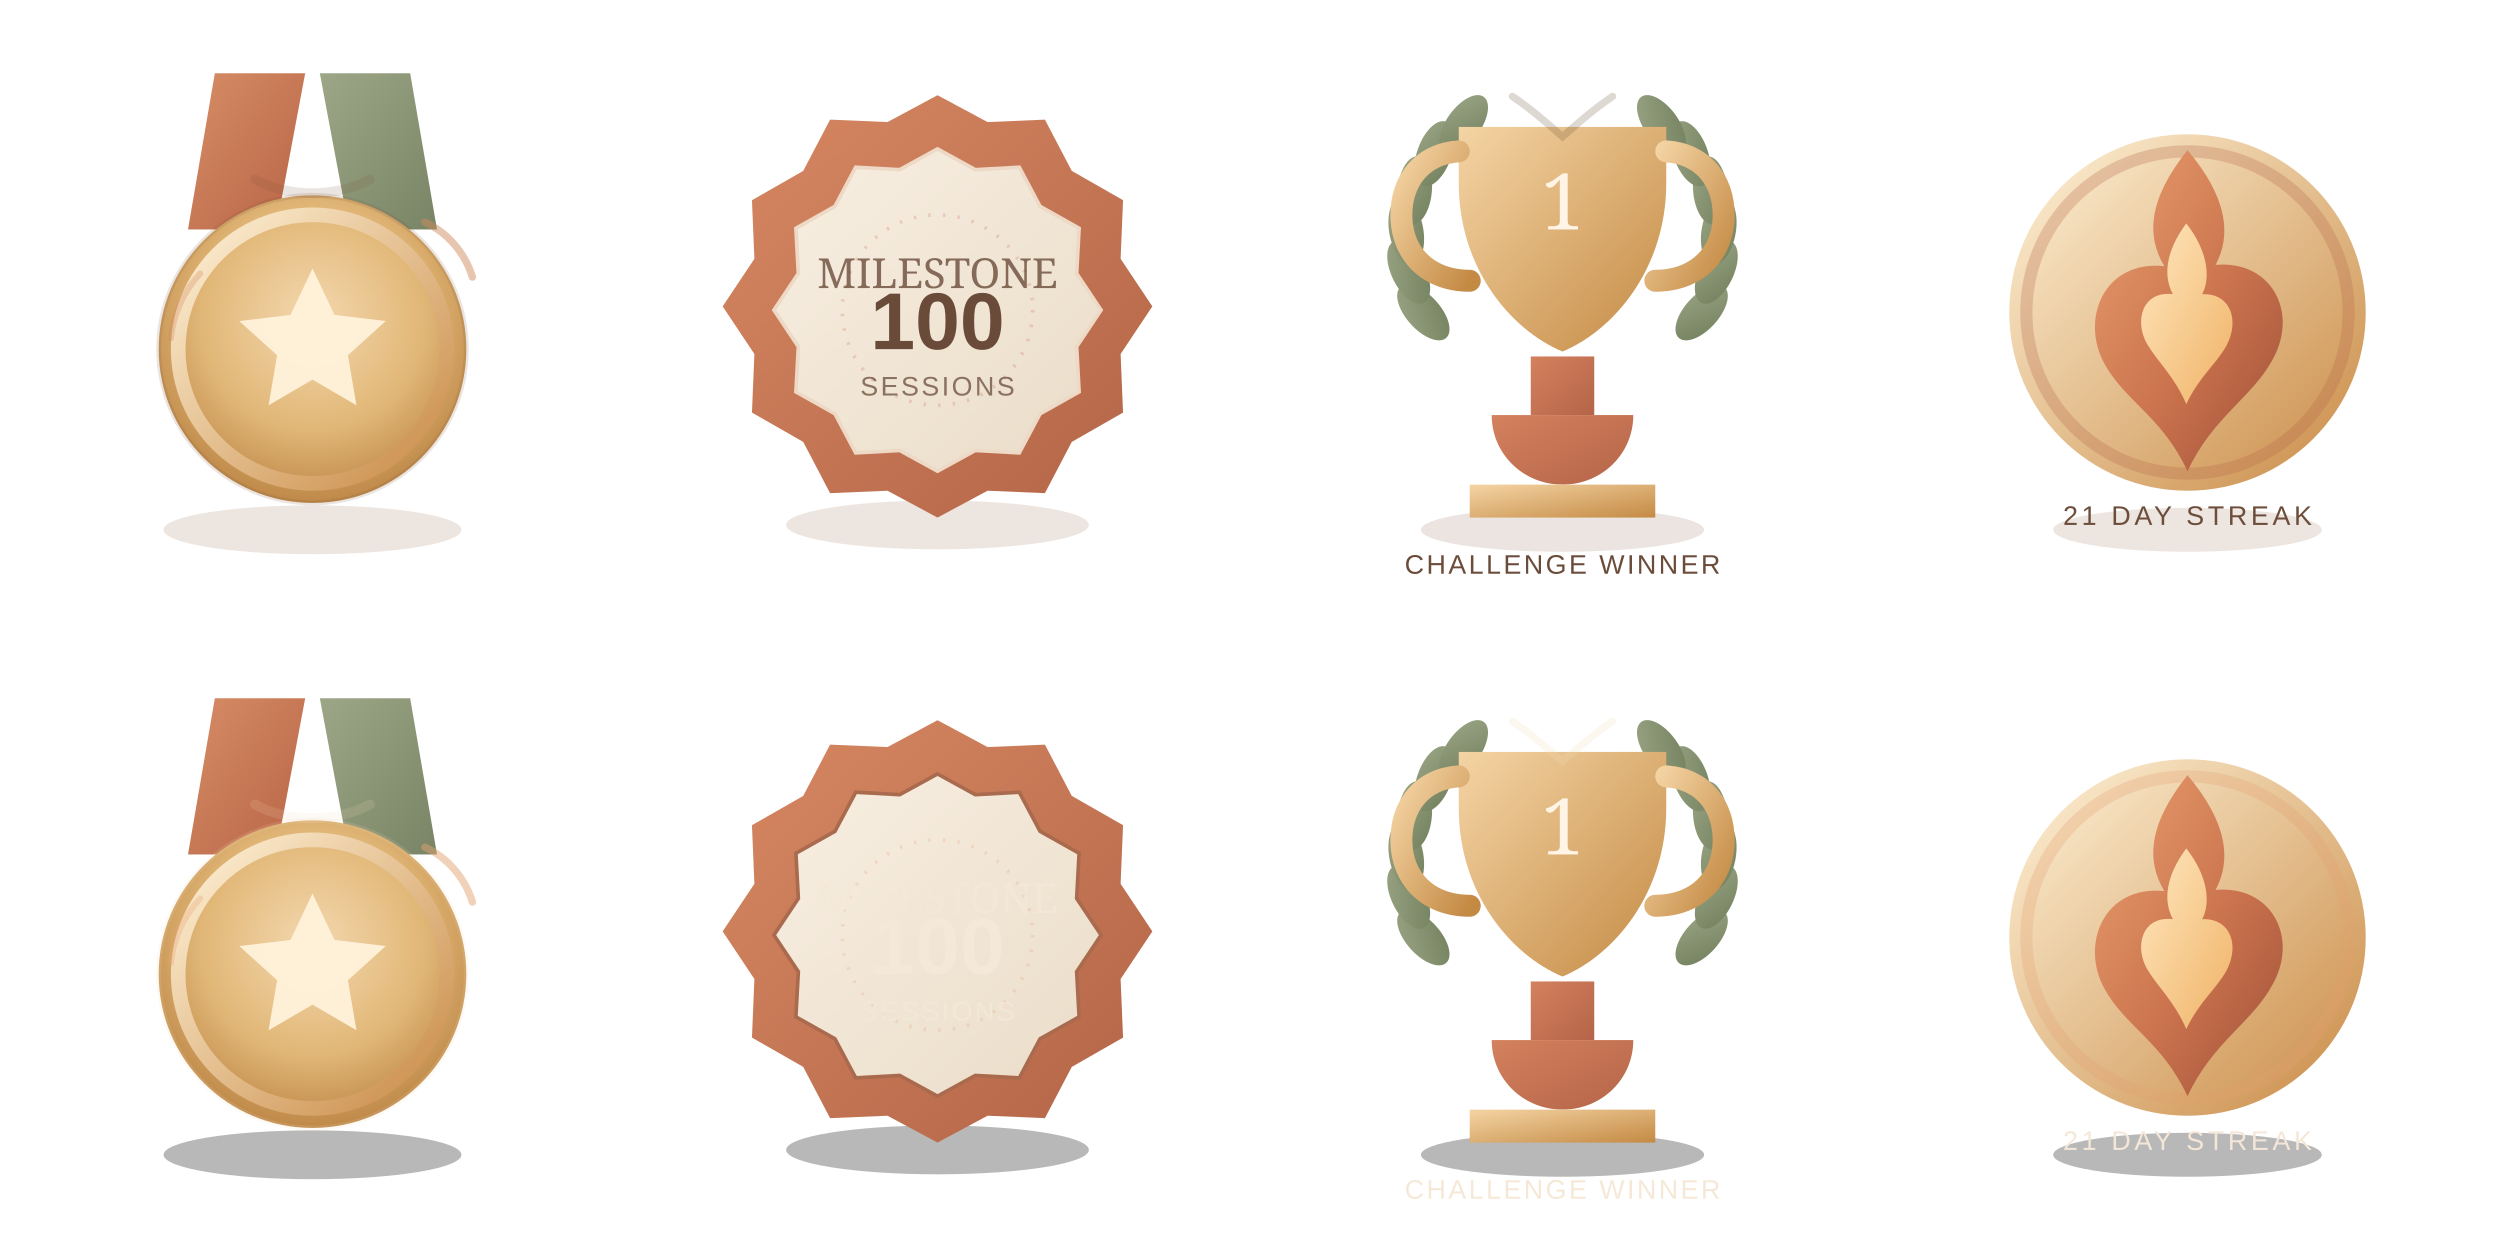
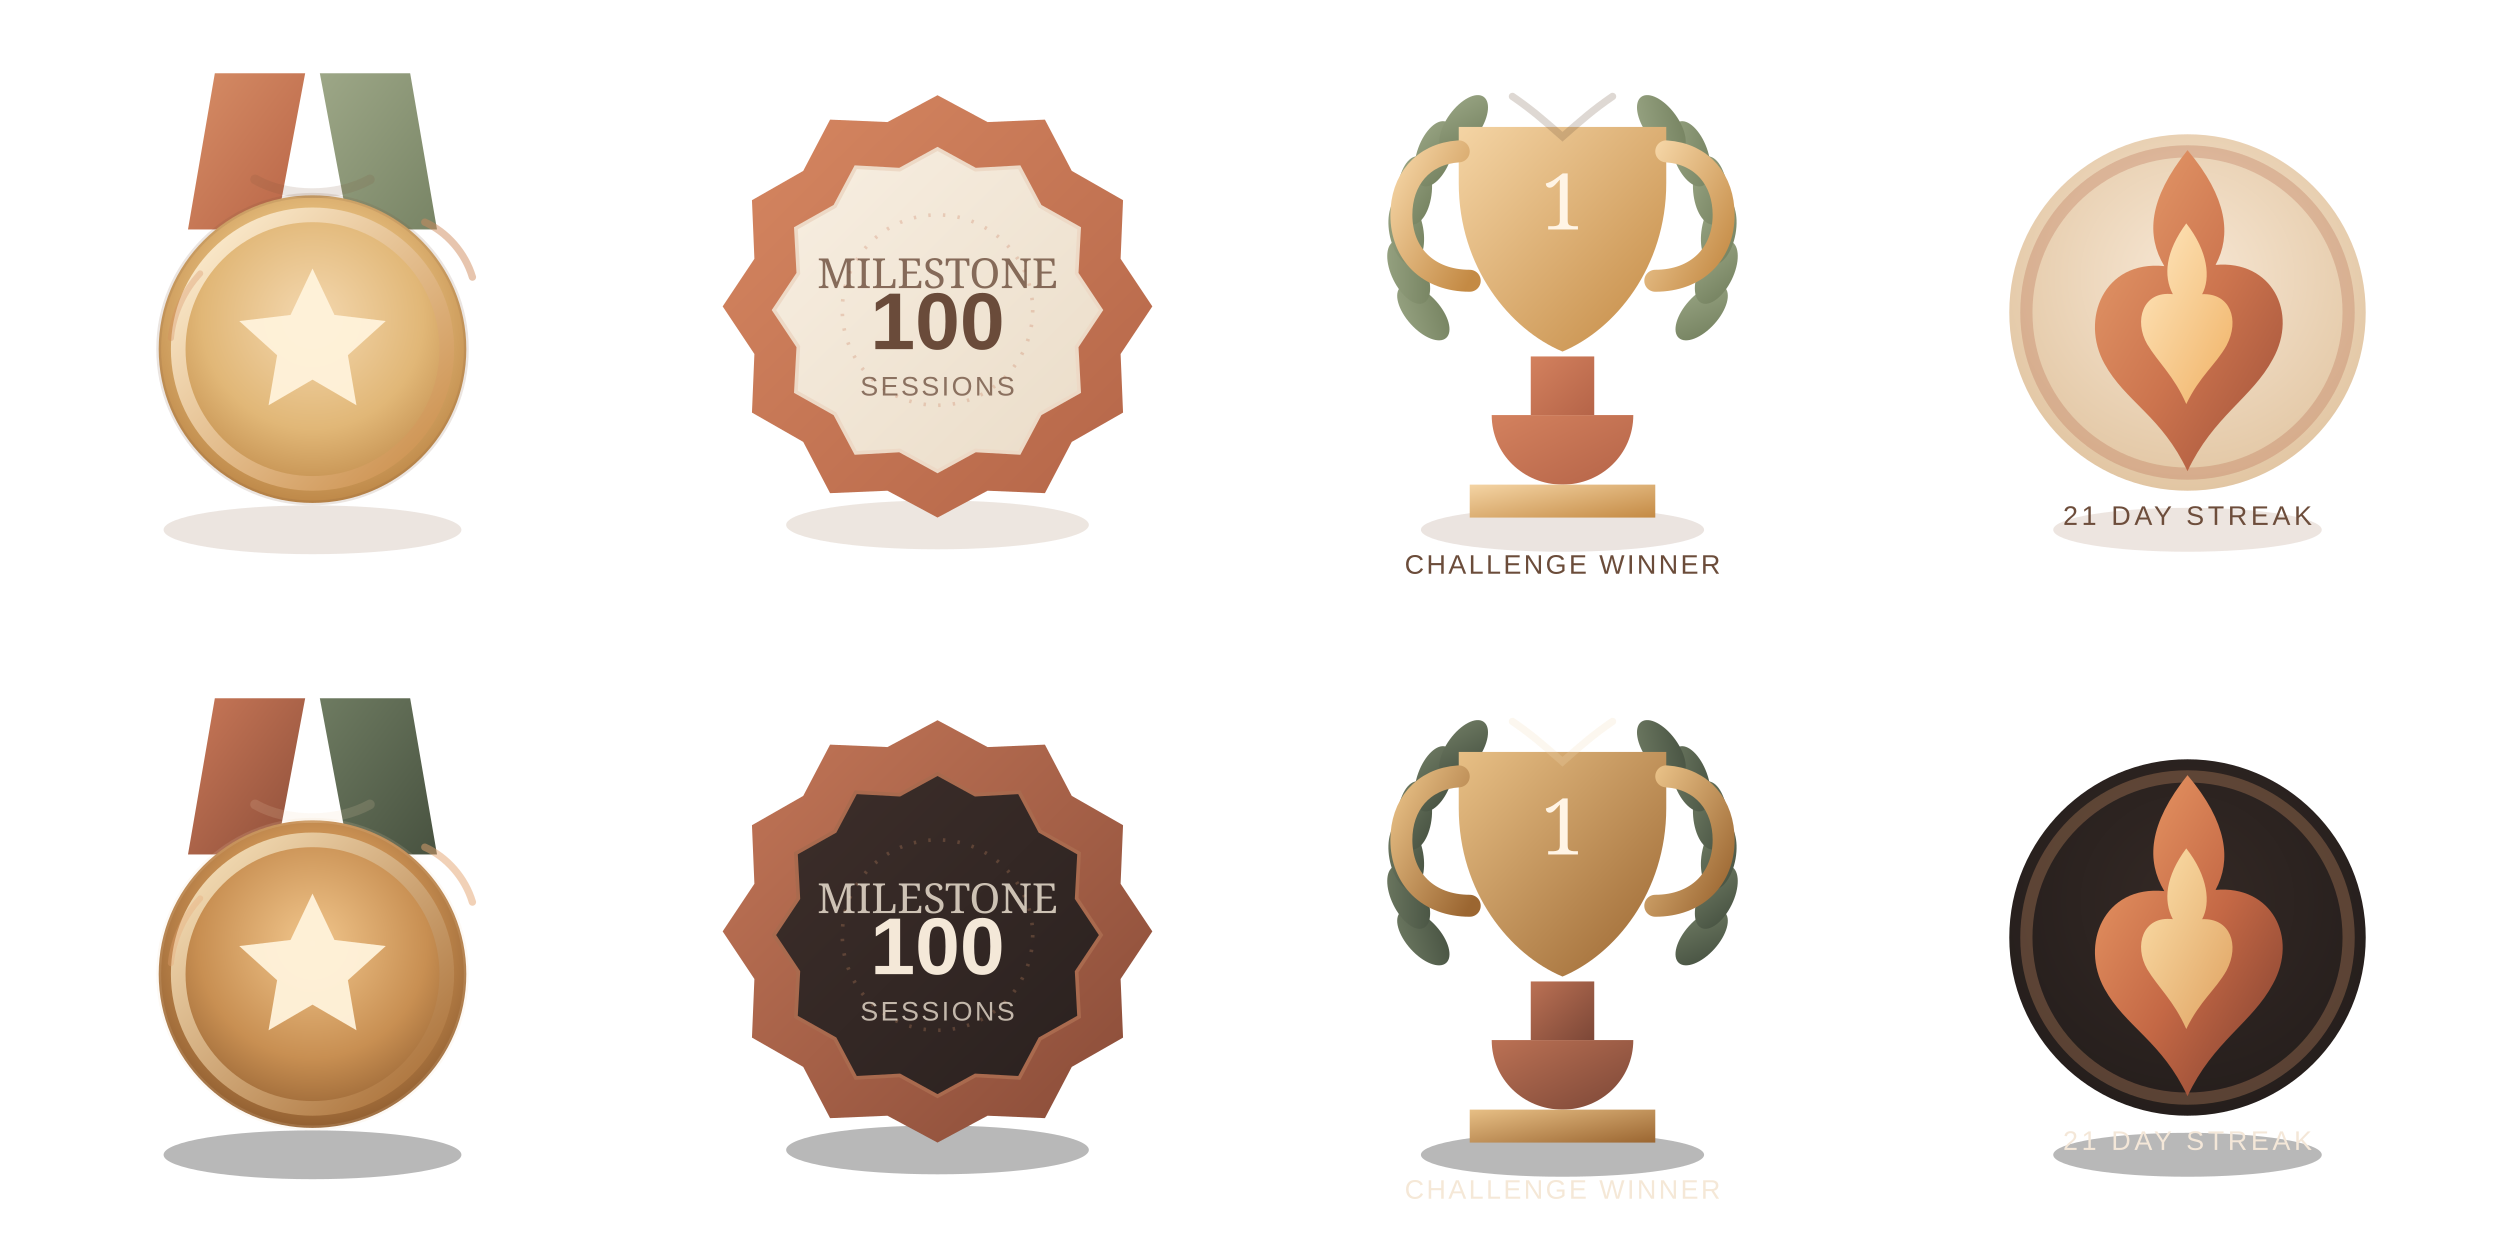
<svg xmlns="http://www.w3.org/2000/svg" width="2048" height="1024" viewBox="0 0 2048 1024" fill="none" role="img" aria-label="ClubKeep achievement art sprite sheet; four achievements, light row and dark row">
  <svg x="0" y="0" width="512" height="512" viewBox="0 0 512 512">
    <style>
  .float-a { animation: floatA 8s ease-in-out infinite alternate; }
  .float-b { animation: floatB 7s ease-in-out infinite alternate; }
  .glow-a { animation: glowA 5s ease-in-out infinite alternate; }
  @keyframes floatA { from { transform: translateY(0px); } to { transform: translateY(-2px); } }
  @keyframes floatB { from { transform: translateY(0px); } to { transform: translateY(2px); } }
  @keyframes glowA { from { opacity: .92; } to { opacity: 1; } }
  @media (prefers-reduced-motion: reduce) {
    .float-a, .float-b, .glow-a { animation: none !important; }
  }
</style>
    <defs>
-       <linearGradient id="rib1" x1="0" y1="0" x2="1" y2="1">
+       <linearGradient id="ck-art-0-rib1" x1="0" y1="0" x2="1" y2="1">
        <stop offset="0%" stop-color="#D68D66" />
        <stop offset="100%" stop-color="#B86446" />
      </linearGradient>
-       <linearGradient id="rib2" x1="0" y1="0" x2="1" y2="1">
+       <linearGradient id="ck-art-0-rib2" x1="0" y1="0" x2="1" y2="1">
        <stop offset="0%" stop-color="#9DA787" />
        <stop offset="100%" stop-color="#788465" />
      </linearGradient>
-       <radialGradient id="medal" cx="50%" cy="40%" r="60%">
+       <radialGradient id="ck-art-0-medal" cx="50%" cy="40%" r="60%">
        <stop offset="0%" stop-color="#F4D8AF" />
        <stop offset="60%" stop-color="#E1B777" />
        <stop offset="100%" stop-color="#BE8848" />
      </radialGradient>
-       <linearGradient id="ring" x1="0" y1="0" x2="1" y2="1">
+       <linearGradient id="ck-art-0-ring" x1="0" y1="0" x2="1" y2="1">
        <stop offset="0%" stop-color="#FFF3D9" />
        <stop offset="100%" stop-color="#C98A45" />
      </linearGradient>
    </defs>
    <ellipse cx="256" cy="434" rx="122" ry="20" fill="rgba(150,111,83,0.18)" />
    <g class="float-a">
-       <path d="M176 60 L250 60 L226 188 L154 188 Z" fill="url(#rib1)" />
-       <path d="M262 60 L336 60 L358 188 L286 188 Z" fill="url(#rib2)" />
-       <circle cx="256" cy="286" r="126" fill="url(#medal)" />
-       <circle cx="256" cy="286" r="110" stroke="url(#ring)" stroke-width="12" />
+       <path d="M176 60 L250 60 L226 188 L154 188 Z" fill="url(#ck-art-0-rib1)" />
+       <path d="M262 60 L336 60 L358 188 L286 188 Z" fill="url(#ck-art-0-rib2)" />
+       <circle cx="256" cy="286" r="126" fill="url(#ck-art-0-medal)" />
+       <circle cx="256" cy="286" r="110" stroke="url(#ck-art-0-ring)" stroke-width="12" />
      <path d="M256 220 L274 258 L316 263 L285 291 L292 332 L256 311 L220 332 L227 291 L196 263 L238 258 Z" fill="#FFF2DA" opacity="0.95" />
      <circle cx="256" cy="286" r="126" stroke="#7A523A" stroke-opacity="0.15" stroke-width="4" />
      <path d="M209 147 C235 162 276 162 303 147" stroke="#7A523A" stroke-opacity="0.15" stroke-width="8" stroke-linecap="round" />
      <path d="M348 182 C366 190 381 207 387 227" stroke="#D18C5E" stroke-opacity="0.50" stroke-width="6" stroke-linecap="round" />
      <path d="M164 224 C151 238 142 257 140 277" stroke="#D18C5E" stroke-opacity="0.32" stroke-width="5" stroke-linecap="round" />
    </g>
  </svg>
  <view id="ck-achievement-medal-light" viewBox="0 0 512 512" />
  <svg x="512" y="0" width="512" height="512" viewBox="0 0 512 512">
    <style>
  .float-a { animation: floatA 8s ease-in-out infinite alternate; }
  .float-b { animation: floatB 7s ease-in-out infinite alternate; }
  .glow-a { animation: glowA 5s ease-in-out infinite alternate; }
  @keyframes floatA { from { transform: translateY(0px); } to { transform: translateY(-2px); } }
  @keyframes floatB { from { transform: translateY(0px); } to { transform: translateY(2px); } }
  @keyframes glowA { from { opacity: .92; } to { opacity: 1; } }
  @media (prefers-reduced-motion: reduce) {
    .float-a, .float-b, .glow-a { animation: none !important; }
  }
</style>
    <defs>
-       <linearGradient id="outer" x1="0" y1="0" x2="1" y2="1">
+       <linearGradient id="ck-art-1-outer" x1="0" y1="0" x2="1" y2="1">
        <stop offset="0%" stop-color="#D78862" />
        <stop offset="100%" stop-color="#B36447" />
      </linearGradient>
-       <linearGradient id="inner" x1="0" y1="0" x2="1" y2="1">
+       <linearGradient id="ck-art-1-inner" x1="0" y1="0" x2="1" y2="1">
        <stop offset="0%" stop-color="#F8EFE2" />
        <stop offset="100%" stop-color="#EADCC8" />
      </linearGradient>
-       <linearGradient id="ribbon" x1="0" y1="0" x2="1" y2="1">
+       <linearGradient id="ck-art-1-ribbon" x1="0" y1="0" x2="1" y2="1">
        <stop offset="0%" stop-color="#98A382" />
        <stop offset="100%" stop-color="#768161" />
      </linearGradient>
    </defs>
    <ellipse cx="256" cy="430" rx="124" ry="20" fill="rgba(160,120,88,0.18)" />
    <g class="float-b">
-       <path d="M176 318 L214 392 L256 354 L298 392 L336 318" fill="url(#ribbon)" />
-       <path d="M256 78 L297 100 L344 98 L366 140 L408 164 L406 212 L432 251 L406 290 L408 338 L366 362 L344 404 L297 402 L256 424 L215 402 L168 404 L146 362 L104 338 L106 290 L80 251 L106 212 L104 164 L146 140 L168 98 L215 100 Z" fill="url(#outer)" />
-       <path d="M256 122 L287 139 L323 137 L340 169 L372 187 L370 224 L390 254 L370 284 L372 321 L340 339 L323 371 L287 369 L256 386 L225 369 L189 371 L172 339 L140 321 L142 284 L122 254 L142 224 L140 187 L172 169 L189 137 L225 139 Z" fill="url(#inner)" stroke="#EDD9C6" stroke-width="3" />
+       <path d="M176 318 L214 392 L256 354 L298 392 L336 318" fill="url(#ck-art-1-ribbon)" />
+       <path d="M256 78 L297 100 L344 98 L366 140 L408 164 L406 212 L432 251 L406 290 L408 338 L366 362 L344 404 L297 402 L256 424 L215 402 L168 404 L146 362 L104 338 L106 290 L80 251 L106 212 L104 164 L146 140 L168 98 L215 100 Z" fill="url(#ck-art-1-outer)" />
+       <path d="M256 122 L287 139 L323 137 L340 169 L372 187 L370 224 L390 254 L370 284 L372 321 L340 339 L323 371 L287 369 L256 386 L225 369 L189 371 L172 339 L140 321 L142 284 L122 254 L142 224 L140 187 L172 169 L189 137 L225 139 Z" fill="url(#ck-art-1-inner)" stroke="#EDD9C6" stroke-width="3" />
      <circle cx="256" cy="254" r="78" stroke="#C16A49" stroke-opacity="0.24" stroke-width="3" stroke-dasharray="2 10" />
      <text x="256" y="236" text-anchor="middle" font-size="34" font-family="Georgia, serif" fill="#6A4B3A" opacity="0.8">MILESTONE</text>
      <text x="256" y="286" text-anchor="middle" font-size="66" font-weight="700" font-family="Arial, sans-serif" fill="#6A4B3A">100</text>
      <text x="256" y="324" text-anchor="middle" font-size="22" letter-spacing="2" font-family="Arial, sans-serif" fill="#6A4B3A" opacity="0.75">SESSIONS</text>
    </g>
  </svg>
  <view id="ck-milestone-badge-light" viewBox="512 0 512 512" />
  <svg x="1024" y="0" width="512" height="512" viewBox="0 0 512 512">
    <style>
  .float-a { animation: floatA 8s ease-in-out infinite alternate; }
  .float-b { animation: floatB 7s ease-in-out infinite alternate; }
  .glow-a { animation: glowA 5s ease-in-out infinite alternate; }
  @keyframes floatA { from { transform: translateY(0px); } to { transform: translateY(-2px); } }
  @keyframes floatB { from { transform: translateY(0px); } to { transform: translateY(2px); } }
  @keyframes glowA { from { opacity: .92; } to { opacity: 1; } }
  @media (prefers-reduced-motion: reduce) {
    .float-a, .float-b, .glow-a { animation: none !important; }
  }
</style>
    <defs>
-       <linearGradient id="cup" x1="0" y1="0" x2="1" y2="1">
+       <linearGradient id="ck-art-2-cup" x1="0" y1="0" x2="1" y2="1">
        <stop offset="0%" stop-color="#F4D4A4" />
        <stop offset="100%" stop-color="#C48A44" />
      </linearGradient>
-       <linearGradient id="stem" x1="0" y1="0" x2="1" y2="1">
+       <linearGradient id="ck-art-2-stem" x1="0" y1="0" x2="1" y2="1">
        <stop offset="0%" stop-color="#D3815E" />
        <stop offset="100%" stop-color="#B56448" />
      </linearGradient>
-       <linearGradient id="laurel" x1="0" y1="0" x2="1" y2="1">
+       <linearGradient id="ck-art-2-laurel" x1="0" y1="0" x2="1" y2="1">
        <stop offset="0%" stop-color="#99A584" />
        <stop offset="100%" stop-color="#73805E" />
      </linearGradient>
    </defs>
    <ellipse cx="256" cy="434" rx="116" ry="18" fill="rgba(147,109,83,0.18)" />
    <g class="float-a">
-       <ellipse cx="142" cy="256" rx="14" ry="28" transform="rotate(-42 142 256)" fill="url(#laurel)" />
-       <ellipse cx="130" cy="223" rx="14" ry="28" transform="rotate(-26 130 223)" fill="url(#laurel)" />
-       <ellipse cx="128" cy="189" rx="14" ry="28" transform="rotate(-10 128 189)" fill="url(#laurel)" />
-       <ellipse cx="135" cy="156" rx="14" ry="28" transform="rotate(5 135 156)" fill="url(#laurel)" />
-       <ellipse cx="151" cy="126" rx="14" ry="28" transform="rotate(20 151 126)" fill="url(#laurel)" />
-       <ellipse cx="175" cy="102" rx="14" ry="28" transform="rotate(36 175 102)" fill="url(#laurel)" />
-       <ellipse cx="370" cy="256" rx="14" ry="28" transform="rotate(42 370 256)" fill="url(#laurel)" />
-       <ellipse cx="382" cy="223" rx="14" ry="28" transform="rotate(26 382 223)" fill="url(#laurel)" />
-       <ellipse cx="384" cy="189" rx="14" ry="28" transform="rotate(10 384 189)" fill="url(#laurel)" />
-       <ellipse cx="377" cy="156" rx="14" ry="28" transform="rotate(-5 377 156)" fill="url(#laurel)" />
-       <ellipse cx="361" cy="126" rx="14" ry="28" transform="rotate(-20 361 126)" fill="url(#laurel)" />
-       <ellipse cx="337" cy="102" rx="14" ry="28" transform="rotate(-36 337 102)" fill="url(#laurel)" />
-       <path d="M171 104 H341 V150 C341 219 299 270 256 288 C213 270 171 219 171 150 Z" fill="url(#cup)" />
-       <path d="M171 124 C141 126 124 148 124 176 C124 208 146 230 180 230" stroke="url(#cup)" stroke-width="18" stroke-linecap="round" fill="none" />
-       <path d="M341 124 C371 126 388 148 388 176 C388 208 366 230 332 230" stroke="url(#cup)" stroke-width="18" stroke-linecap="round" fill="none" />
-       <path d="M230 292 H282 V340 H230 Z" fill="url(#stem)" />
-       <path d="M198 340 H314 C314 372 288 397 256 397 C224 397 198 372 198 340 Z" fill="url(#stem)" />
-       <path d="M180 397 H332 V424 H180 Z" rx="8" fill="url(#cup)" />
+       <ellipse cx="142" cy="256" rx="14" ry="28" transform="rotate(-42 142 256)" fill="url(#ck-art-2-laurel)" />
+       <ellipse cx="130" cy="223" rx="14" ry="28" transform="rotate(-26 130 223)" fill="url(#ck-art-2-laurel)" />
+       <ellipse cx="128" cy="189" rx="14" ry="28" transform="rotate(-10 128 189)" fill="url(#ck-art-2-laurel)" />
+       <ellipse cx="135" cy="156" rx="14" ry="28" transform="rotate(5 135 156)" fill="url(#ck-art-2-laurel)" />
+       <ellipse cx="151" cy="126" rx="14" ry="28" transform="rotate(20 151 126)" fill="url(#ck-art-2-laurel)" />
+       <ellipse cx="175" cy="102" rx="14" ry="28" transform="rotate(36 175 102)" fill="url(#ck-art-2-laurel)" />
+       <ellipse cx="370" cy="256" rx="14" ry="28" transform="rotate(42 370 256)" fill="url(#ck-art-2-laurel)" />
+       <ellipse cx="382" cy="223" rx="14" ry="28" transform="rotate(26 382 223)" fill="url(#ck-art-2-laurel)" />
+       <ellipse cx="384" cy="189" rx="14" ry="28" transform="rotate(10 384 189)" fill="url(#ck-art-2-laurel)" />
+       <ellipse cx="377" cy="156" rx="14" ry="28" transform="rotate(-5 377 156)" fill="url(#ck-art-2-laurel)" />
+       <ellipse cx="361" cy="126" rx="14" ry="28" transform="rotate(-20 361 126)" fill="url(#ck-art-2-laurel)" />
+       <ellipse cx="337" cy="102" rx="14" ry="28" transform="rotate(-36 337 102)" fill="url(#ck-art-2-laurel)" />
+       <path d="M171 104 H341 V150 C341 219 299 270 256 288 C213 270 171 219 171 150 Z" fill="url(#ck-art-2-cup)" />
+       <path d="M171 124 C141 126 124 148 124 176 C124 208 146 230 180 230" stroke="url(#ck-art-2-cup)" stroke-width="18" stroke-linecap="round" fill="none" />
+       <path d="M341 124 C371 126 388 148 388 176 C388 208 366 230 332 230" stroke="url(#ck-art-2-cup)" stroke-width="18" stroke-linecap="round" fill="none" />
+       <path d="M230 292 H282 V340 H230 Z" fill="url(#ck-art-2-stem)" />
+       <path d="M198 340 H314 C314 372 288 397 256 397 C224 397 198 372 198 340 Z" fill="url(#ck-art-2-stem)" />
+       <path d="M180 397 H332 V424 H180 Z" rx="8" fill="url(#ck-art-2-cup)" />
      <text x="256" y="188" text-anchor="middle" font-size="64" font-family="Georgia, serif" fill="#FFF4E5">1</text>
      <path d="M215 79 C231 90 240 98 256 112 C272 98 281 90 297 79" stroke="#6C4D3A" stroke-opacity="0.22" stroke-width="6" stroke-linecap="round" />
      <text x="256" y="470" text-anchor="middle" font-size="22" font-family="Arial, sans-serif" fill="#6B4C3A" letter-spacing="2">CHALLENGE WINNER</text>
    </g>
  </svg>
  <view id="ck-challenge-trophy-light" viewBox="1024 0 512 512" />
  <svg x="1536" y="0" width="512" height="512" viewBox="0 0 512 512">
    <style>
  .float-a { animation: floatA 8s ease-in-out infinite alternate; }
  .float-b { animation: floatB 7s ease-in-out infinite alternate; }
  .glow-a { animation: glowA 5s ease-in-out infinite alternate; }
  @keyframes floatA { from { transform: translateY(0px); } to { transform: translateY(-2px); } }
  @keyframes floatB { from { transform: translateY(0px); } to { transform: translateY(2px); } }
  @keyframes glowA { from { opacity: .92; } to { opacity: 1; } }
  @media (prefers-reduced-motion: reduce) {
    .float-a, .float-b, .glow-a { animation: none !important; }
  }
</style>
    <defs>
-       <radialGradient id="ring" cx="50%" cy="40%" r="60%">
+       <radialGradient id="ck-art-3-ring" cx="50%" cy="40%" r="60%">
        <stop offset="0%" stop-color="#F7E7D4" />
        <stop offset="100%" stop-color="#E2C6A3" />
      </radialGradient>
-       <linearGradient id="fire" x1="0" y1="0" x2="1" y2="1">
+       <linearGradient id="ck-art-3-fire" x1="0" y1="0" x2="1" y2="1">
        <stop offset="0%" stop-color="#E9A16F" />
        <stop offset="55%" stop-color="#CC744E" />
        <stop offset="100%" stop-color="#9F5039" />
      </linearGradient>
-       <linearGradient id="innerfire" x1="0" y1="0" x2="1" y2="1">
+       <linearGradient id="ck-art-3-innerfire" x1="0" y1="0" x2="1" y2="1">
        <stop offset="0%" stop-color="#FFE8C0" />
        <stop offset="100%" stop-color="#F0B266" />
      </linearGradient>
    </defs>
    <ellipse cx="256" cy="434" rx="110" ry="18" fill="rgba(155,112,84,0.18)" />
    <g class="glow-a">
-       <circle cx="256" cy="256" r="146" fill="url(#ring)" />
+       <circle cx="256" cy="256" r="146" fill="url(#ck-art-3-ring)" />
      <circle cx="256" cy="256" r="132" stroke="#B56648" stroke-width="10" stroke-opacity="0.28" />
-       <path class="float-a" d="M256 123 C224 163 222 193 237 218 C187 213 168 262 188 298 C205 329 235 341 256 386 C277 341 309 326 326 294 C347 256 325 213 279 217 C292 193 289 162 256 123 Z" fill="url(#fire)" />
-       <path d="M255 183 C238 206 236 226 244 241 C219 238 212 263 223 282 C232 297 245 308 255 331 C266 308 279 299 288 283 C299 262 291 240 268 241 C275 228 273 206 255 183 Z" fill="url(#innerfire)" />
+       <path class="float-a" d="M256 123 C224 163 222 193 237 218 C187 213 168 262 188 298 C205 329 235 341 256 386 C277 341 309 326 326 294 C347 256 325 213 279 217 C292 193 289 162 256 123 Z" fill="url(#ck-art-3-fire)" />
+       <path d="M255 183 C238 206 236 226 244 241 C219 238 212 263 223 282 C232 297 245 308 255 331 C266 308 279 299 288 283 C299 262 291 240 268 241 C275 228 273 206 255 183 Z" fill="url(#ck-art-3-innerfire)" />
      <text x="256" y="430" text-anchor="middle" font-size="22" letter-spacing="3" font-family="Arial, sans-serif" fill="#6D4D3B">21 DAY STREAK</text>
    </g>
  </svg>
  <view id="ck-streak-badge-light" viewBox="1536 0 512 512" />
  <svg x="0" y="512" width="512" height="512" viewBox="0 0 512 512">
    <style>
  .float-a { animation: floatA 8s ease-in-out infinite alternate; }
  .float-b { animation: floatB 7s ease-in-out infinite alternate; }
  .glow-a { animation: glowA 5s ease-in-out infinite alternate; }
  @keyframes floatA { from { transform: translateY(0px); } to { transform: translateY(-2px); } }
  @keyframes floatB { from { transform: translateY(0px); } to { transform: translateY(2px); } }
  @keyframes glowA { from { opacity: .92; } to { opacity: 1; } }
  @media (prefers-reduced-motion: reduce) {
    .float-a, .float-b, .glow-a { animation: none !important; }
  }
</style>
    <defs>
-       <linearGradient id="rib1" x1="0" y1="0" x2="1" y2="1">
+       <linearGradient id="ck-art-4-rib1" x1="0" y1="0" x2="1" y2="1">
        <stop offset="0%" stop-color="#C97858" />
        <stop offset="100%" stop-color="#8D4E39" />
      </linearGradient>
-       <linearGradient id="rib2" x1="0" y1="0" x2="1" y2="1">
+       <linearGradient id="ck-art-4-rib2" x1="0" y1="0" x2="1" y2="1">
        <stop offset="0%" stop-color="#6E7B61" />
        <stop offset="100%" stop-color="#485240" />
      </linearGradient>
-       <radialGradient id="medal" cx="50%" cy="40%" r="62%">
+       <radialGradient id="ck-art-4-medal" cx="50%" cy="40%" r="62%">
        <stop offset="0%" stop-color="#F1C68C" />
        <stop offset="60%" stop-color="#C88F52" />
        <stop offset="100%" stop-color="#8D5B2E" />
      </radialGradient>
-       <linearGradient id="ring" x1="0" y1="0" x2="1" y2="1">
+       <linearGradient id="ck-art-4-ring" x1="0" y1="0" x2="1" y2="1">
        <stop offset="0%" stop-color="#F9E5BF" />
        <stop offset="100%" stop-color="#A66A31" />
      </linearGradient>
    </defs>
    <ellipse cx="256" cy="434" rx="122" ry="20" fill="rgba(0,0,0,0.28)" />
    <g class="float-a">
-       <path d="M176 60 L250 60 L226 188 L154 188 Z" fill="url(#rib1)" />
-       <path d="M262 60 L336 60 L358 188 L286 188 Z" fill="url(#rib2)" />
-       <circle cx="256" cy="286" r="126" fill="url(#medal)" />
-       <circle cx="256" cy="286" r="110" stroke="url(#ring)" stroke-width="12" />
+       <path d="M176 60 L250 60 L226 188 L154 188 Z" fill="url(#ck-art-4-rib1)" />
+       <path d="M262 60 L336 60 L358 188 L286 188 Z" fill="url(#ck-art-4-rib2)" />
+       <circle cx="256" cy="286" r="126" fill="url(#ck-art-4-medal)" />
+       <circle cx="256" cy="286" r="110" stroke="url(#ck-art-4-ring)" stroke-width="12" />
      <path d="M256 220 L274 258 L316 263 L285 291 L292 332 L256 311 L220 332 L227 291 L196 263 L238 258 Z" fill="#FFF2DA" opacity="0.95" />
      <circle cx="256" cy="286" r="126" stroke="#F2DAB8" stroke-opacity="0.15" stroke-width="4" />
      <path d="M209 147 C235 162 276 162 303 147" stroke="#F2DAB8" stroke-opacity="0.15" stroke-width="8" stroke-linecap="round" />
      <path d="M348 182 C366 190 381 207 387 227" stroke="#E4A471" stroke-opacity="0.50" stroke-width="6" stroke-linecap="round" />
      <path d="M164 224 C151 238 142 257 140 277" stroke="#E4A471" stroke-opacity="0.32" stroke-width="5" stroke-linecap="round" />
    </g>
  </svg>
  <view id="ck-achievement-medal-dark" viewBox="0 512 512 512" />
  <svg x="512" y="512" width="512" height="512" viewBox="0 0 512 512">
    <style>
  .float-a { animation: floatA 8s ease-in-out infinite alternate; }
  .float-b { animation: floatB 7s ease-in-out infinite alternate; }
  .glow-a { animation: glowA 5s ease-in-out infinite alternate; }
  @keyframes floatA { from { transform: translateY(0px); } to { transform: translateY(-2px); } }
  @keyframes floatB { from { transform: translateY(0px); } to { transform: translateY(2px); } }
  @keyframes glowA { from { opacity: .92; } to { opacity: 1; } }
  @media (prefers-reduced-motion: reduce) {
    .float-a, .float-b, .glow-a { animation: none !important; }
  }
</style>
    <defs>
-       <linearGradient id="outer" x1="0" y1="0" x2="1" y2="1">
+       <linearGradient id="ck-art-5-outer" x1="0" y1="0" x2="1" y2="1">
        <stop offset="0%" stop-color="#C47758" />
        <stop offset="100%" stop-color="#874A37" />
      </linearGradient>
-       <linearGradient id="inner" x1="0" y1="0" x2="1" y2="1">
+       <linearGradient id="ck-art-5-inner" x1="0" y1="0" x2="1" y2="1">
        <stop offset="0%" stop-color="#3D2E2A" />
        <stop offset="100%" stop-color="#2A211F" />
      </linearGradient>
-       <linearGradient id="ribbon" x1="0" y1="0" x2="1" y2="1">
+       <linearGradient id="ck-art-5-ribbon" x1="0" y1="0" x2="1" y2="1">
        <stop offset="0%" stop-color="#6F7C61" />
        <stop offset="100%" stop-color="#475040" />
      </linearGradient>
    </defs>
    <ellipse cx="256" cy="430" rx="124" ry="20" fill="rgba(0,0,0,0.28)" />
    <g class="float-b">
-       <path d="M176 318 L214 392 L256 354 L298 392 L336 318" fill="url(#ribbon)" />
-       <path d="M256 78 L297 100 L344 98 L366 140 L408 164 L406 212 L432 251 L406 290 L408 338 L366 362 L344 404 L297 402 L256 424 L215 402 L168 404 L146 362 L104 338 L106 290 L80 251 L106 212 L104 164 L146 140 L168 98 L215 100 Z" fill="url(#outer)" />
-       <path d="M256 122 L287 139 L323 137 L340 169 L372 187 L370 224 L390 254 L370 284 L372 321 L340 339 L323 371 L287 369 L256 386 L225 369 L189 371 L172 339 L140 321 L142 284 L122 254 L142 224 L140 187 L172 169 L189 137 L225 139 Z" fill="url(#inner)" stroke="#A96A4E" stroke-width="3" />
+       <path d="M176 318 L214 392 L256 354 L298 392 L336 318" fill="url(#ck-art-5-ribbon)" />
+       <path d="M256 78 L297 100 L344 98 L366 140 L408 164 L406 212 L432 251 L406 290 L408 338 L366 362 L344 404 L297 402 L256 424 L215 402 L168 404 L146 362 L104 338 L106 290 L80 251 L106 212 L104 164 L146 140 L168 98 L215 100 Z" fill="url(#ck-art-5-outer)" />
+       <path d="M256 122 L287 139 L323 137 L340 169 L372 187 L370 224 L390 254 L370 284 L372 321 L340 339 L323 371 L287 369 L256 386 L225 369 L189 371 L172 339 L140 321 L142 284 L122 254 L142 224 L140 187 L172 169 L189 137 L225 139 Z" fill="url(#ck-art-5-inner)" stroke="#A96A4E" stroke-width="3" />
      <circle cx="256" cy="254" r="78" stroke="#E29A70" stroke-opacity="0.24" stroke-width="3" stroke-dasharray="2 10" />
      <text x="256" y="236" text-anchor="middle" font-size="34" font-family="Georgia, serif" fill="#F4E8D8" opacity="0.8">MILESTONE</text>
      <text x="256" y="286" text-anchor="middle" font-size="66" font-weight="700" font-family="Arial, sans-serif" fill="#F4E8D8">100</text>
      <text x="256" y="324" text-anchor="middle" font-size="22" letter-spacing="2" font-family="Arial, sans-serif" fill="#F4E8D8" opacity="0.75">SESSIONS</text>
    </g>
  </svg>
  <view id="ck-milestone-badge-dark" viewBox="512 512 512 512" />
  <svg x="1024" y="512" width="512" height="512" viewBox="0 0 512 512">
    <style>
  .float-a { animation: floatA 8s ease-in-out infinite alternate; }
  .float-b { animation: floatB 7s ease-in-out infinite alternate; }
  .glow-a { animation: glowA 5s ease-in-out infinite alternate; }
  @keyframes floatA { from { transform: translateY(0px); } to { transform: translateY(-2px); } }
  @keyframes floatB { from { transform: translateY(0px); } to { transform: translateY(2px); } }
  @keyframes glowA { from { opacity: .92; } to { opacity: 1; } }
  @media (prefers-reduced-motion: reduce) {
    .float-a, .float-b, .glow-a { animation: none !important; }
  }
</style>
    <defs>
-       <linearGradient id="cup" x1="0" y1="0" x2="1" y2="1">
+       <linearGradient id="ck-art-6-cup" x1="0" y1="0" x2="1" y2="1">
        <stop offset="0%" stop-color="#E7BF85" />
        <stop offset="100%" stop-color="#9B6631" />
      </linearGradient>
-       <linearGradient id="stem" x1="0" y1="0" x2="1" y2="1">
+       <linearGradient id="ck-art-6-stem" x1="0" y1="0" x2="1" y2="1">
        <stop offset="0%" stop-color="#BB7154" />
        <stop offset="100%" stop-color="#7C4737" />
      </linearGradient>
-       <linearGradient id="laurel" x1="0" y1="0" x2="1" y2="1">
+       <linearGradient id="ck-art-6-laurel" x1="0" y1="0" x2="1" y2="1">
        <stop offset="0%" stop-color="#6F7B63" />
        <stop offset="100%" stop-color="#455040" />
      </linearGradient>
    </defs>
    <ellipse cx="256" cy="434" rx="116" ry="18" fill="rgba(0,0,0,0.28)" />
    <g class="float-a">
-       <ellipse cx="142" cy="256" rx="14" ry="28" transform="rotate(-42 142 256)" fill="url(#laurel)" />
-       <ellipse cx="130" cy="223" rx="14" ry="28" transform="rotate(-26 130 223)" fill="url(#laurel)" />
-       <ellipse cx="128" cy="189" rx="14" ry="28" transform="rotate(-10 128 189)" fill="url(#laurel)" />
-       <ellipse cx="135" cy="156" rx="14" ry="28" transform="rotate(5 135 156)" fill="url(#laurel)" />
-       <ellipse cx="151" cy="126" rx="14" ry="28" transform="rotate(20 151 126)" fill="url(#laurel)" />
-       <ellipse cx="175" cy="102" rx="14" ry="28" transform="rotate(36 175 102)" fill="url(#laurel)" />
-       <ellipse cx="370" cy="256" rx="14" ry="28" transform="rotate(42 370 256)" fill="url(#laurel)" />
-       <ellipse cx="382" cy="223" rx="14" ry="28" transform="rotate(26 382 223)" fill="url(#laurel)" />
-       <ellipse cx="384" cy="189" rx="14" ry="28" transform="rotate(10 384 189)" fill="url(#laurel)" />
-       <ellipse cx="377" cy="156" rx="14" ry="28" transform="rotate(-5 377 156)" fill="url(#laurel)" />
-       <ellipse cx="361" cy="126" rx="14" ry="28" transform="rotate(-20 361 126)" fill="url(#laurel)" />
-       <ellipse cx="337" cy="102" rx="14" ry="28" transform="rotate(-36 337 102)" fill="url(#laurel)" />
-       <path d="M171 104 H341 V150 C341 219 299 270 256 288 C213 270 171 219 171 150 Z" fill="url(#cup)" />
-       <path d="M171 124 C141 126 124 148 124 176 C124 208 146 230 180 230" stroke="url(#cup)" stroke-width="18" stroke-linecap="round" fill="none" />
-       <path d="M341 124 C371 126 388 148 388 176 C388 208 366 230 332 230" stroke="url(#cup)" stroke-width="18" stroke-linecap="round" fill="none" />
-       <path d="M230 292 H282 V340 H230 Z" fill="url(#stem)" />
-       <path d="M198 340 H314 C314 372 288 397 256 397 C224 397 198 372 198 340 Z" fill="url(#stem)" />
-       <path d="M180 397 H332 V424 H180 Z" rx="8" fill="url(#cup)" />
+       <ellipse cx="142" cy="256" rx="14" ry="28" transform="rotate(-42 142 256)" fill="url(#ck-art-6-laurel)" />
+       <ellipse cx="130" cy="223" rx="14" ry="28" transform="rotate(-26 130 223)" fill="url(#ck-art-6-laurel)" />
+       <ellipse cx="128" cy="189" rx="14" ry="28" transform="rotate(-10 128 189)" fill="url(#ck-art-6-laurel)" />
+       <ellipse cx="135" cy="156" rx="14" ry="28" transform="rotate(5 135 156)" fill="url(#ck-art-6-laurel)" />
+       <ellipse cx="151" cy="126" rx="14" ry="28" transform="rotate(20 151 126)" fill="url(#ck-art-6-laurel)" />
+       <ellipse cx="175" cy="102" rx="14" ry="28" transform="rotate(36 175 102)" fill="url(#ck-art-6-laurel)" />
+       <ellipse cx="370" cy="256" rx="14" ry="28" transform="rotate(42 370 256)" fill="url(#ck-art-6-laurel)" />
+       <ellipse cx="382" cy="223" rx="14" ry="28" transform="rotate(26 382 223)" fill="url(#ck-art-6-laurel)" />
+       <ellipse cx="384" cy="189" rx="14" ry="28" transform="rotate(10 384 189)" fill="url(#ck-art-6-laurel)" />
+       <ellipse cx="377" cy="156" rx="14" ry="28" transform="rotate(-5 377 156)" fill="url(#ck-art-6-laurel)" />
+       <ellipse cx="361" cy="126" rx="14" ry="28" transform="rotate(-20 361 126)" fill="url(#ck-art-6-laurel)" />
+       <ellipse cx="337" cy="102" rx="14" ry="28" transform="rotate(-36 337 102)" fill="url(#ck-art-6-laurel)" />
+       <path d="M171 104 H341 V150 C341 219 299 270 256 288 C213 270 171 219 171 150 Z" fill="url(#ck-art-6-cup)" />
+       <path d="M171 124 C141 126 124 148 124 176 C124 208 146 230 180 230" stroke="url(#ck-art-6-cup)" stroke-width="18" stroke-linecap="round" fill="none" />
+       <path d="M341 124 C371 126 388 148 388 176 C388 208 366 230 332 230" stroke="url(#ck-art-6-cup)" stroke-width="18" stroke-linecap="round" fill="none" />
+       <path d="M230 292 H282 V340 H230 Z" fill="url(#ck-art-6-stem)" />
+       <path d="M198 340 H314 C314 372 288 397 256 397 C224 397 198 372 198 340 Z" fill="url(#ck-art-6-stem)" />
+       <path d="M180 397 H332 V424 H180 Z" rx="8" fill="url(#ck-art-6-cup)" />
      <text x="256" y="188" text-anchor="middle" font-size="64" font-family="Georgia, serif" fill="#FFF4E5">1</text>
      <path d="M215 79 C231 90 240 98 256 112 C272 98 281 90 297 79" stroke="#F2DAB8" stroke-opacity="0.22" stroke-width="6" stroke-linecap="round" />
      <text x="256" y="470" text-anchor="middle" font-size="22" font-family="Arial, sans-serif" fill="#F5E8D7" letter-spacing="2">CHALLENGE WINNER</text>
    </g>
  </svg>
  <view id="ck-challenge-trophy-dark" viewBox="1024 512 512 512" />
  <svg x="1536" y="512" width="512" height="512" viewBox="0 0 512 512">
    <style>
  .float-a { animation: floatA 8s ease-in-out infinite alternate; }
  .float-b { animation: floatB 7s ease-in-out infinite alternate; }
  .glow-a { animation: glowA 5s ease-in-out infinite alternate; }
  @keyframes floatA { from { transform: translateY(0px); } to { transform: translateY(-2px); } }
  @keyframes floatB { from { transform: translateY(0px); } to { transform: translateY(2px); } }
  @keyframes glowA { from { opacity: .92; } to { opacity: 1; } }
  @media (prefers-reduced-motion: reduce) {
    .float-a, .float-b, .glow-a { animation: none !important; }
  }
</style>
    <defs>
-       <radialGradient id="ring" cx="50%" cy="40%" r="60%">
+       <radialGradient id="ck-art-7-ring" cx="50%" cy="40%" r="60%">
        <stop offset="0%" stop-color="#342925" />
        <stop offset="100%" stop-color="#251E1C" />
      </radialGradient>
-       <linearGradient id="fire" x1="0" y1="0" x2="1" y2="1">
+       <linearGradient id="ck-art-7-fire" x1="0" y1="0" x2="1" y2="1">
        <stop offset="0%" stop-color="#F0A26B" />
        <stop offset="55%" stop-color="#C46845" />
        <stop offset="100%" stop-color="#7D3E2F" />
      </linearGradient>
-       <linearGradient id="innerfire" x1="0" y1="0" x2="1" y2="1">
+       <linearGradient id="ck-art-7-innerfire" x1="0" y1="0" x2="1" y2="1">
        <stop offset="0%" stop-color="#FDE2AD" />
        <stop offset="100%" stop-color="#DFA261" />
      </linearGradient>
    </defs>
    <ellipse cx="256" cy="434" rx="110" ry="18" fill="rgba(0,0,0,0.28)" />
    <g class="glow-a">
-       <circle cx="256" cy="256" r="146" fill="url(#ring)" />
+       <circle cx="256" cy="256" r="146" fill="url(#ck-art-7-ring)" />
      <circle cx="256" cy="256" r="132" stroke="#E2A071" stroke-width="10" stroke-opacity="0.28" />
-       <path class="float-a" d="M256 123 C224 163 222 193 237 218 C187 213 168 262 188 298 C205 329 235 341 256 386 C277 341 309 326 326 294 C347 256 325 213 279 217 C292 193 289 162 256 123 Z" fill="url(#fire)" />
-       <path d="M255 183 C238 206 236 226 244 241 C219 238 212 263 223 282 C232 297 245 308 255 331 C266 308 279 299 288 283 C299 262 291 240 268 241 C275 228 273 206 255 183 Z" fill="url(#innerfire)" />
+       <path class="float-a" d="M256 123 C224 163 222 193 237 218 C187 213 168 262 188 298 C205 329 235 341 256 386 C277 341 309 326 326 294 C347 256 325 213 279 217 C292 193 289 162 256 123 Z" fill="url(#ck-art-7-fire)" />
+       <path d="M255 183 C238 206 236 226 244 241 C219 238 212 263 223 282 C232 297 245 308 255 331 C266 308 279 299 288 283 C299 262 291 240 268 241 C275 228 273 206 255 183 Z" fill="url(#ck-art-7-innerfire)" />
      <text x="256" y="430" text-anchor="middle" font-size="22" letter-spacing="3" font-family="Arial, sans-serif" fill="#F4E7D8">21 DAY STREAK</text>
    </g>
  </svg>
  <view id="ck-streak-badge-dark" viewBox="1536 512 512 512" />
</svg>
